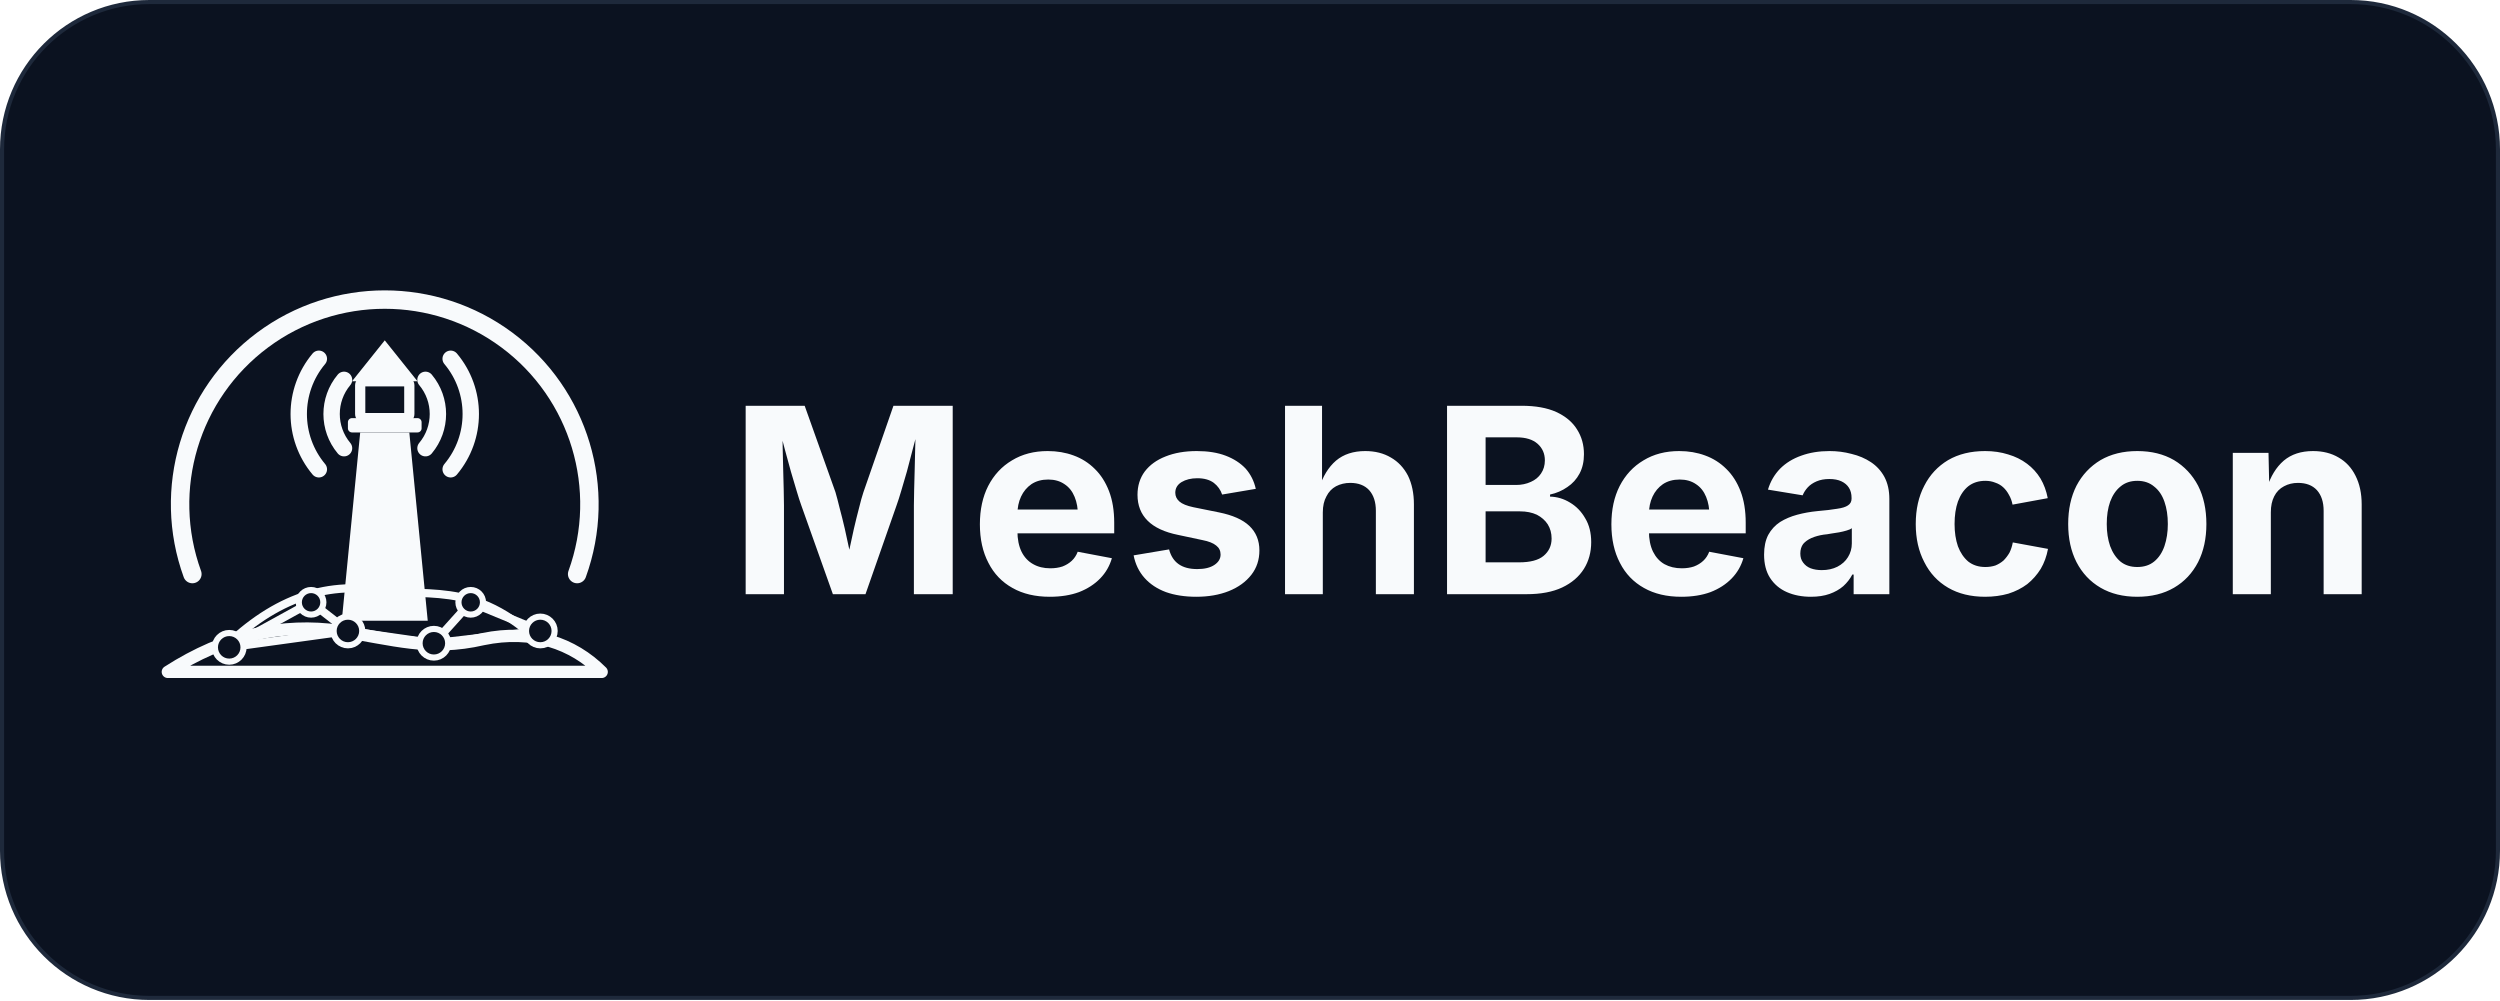
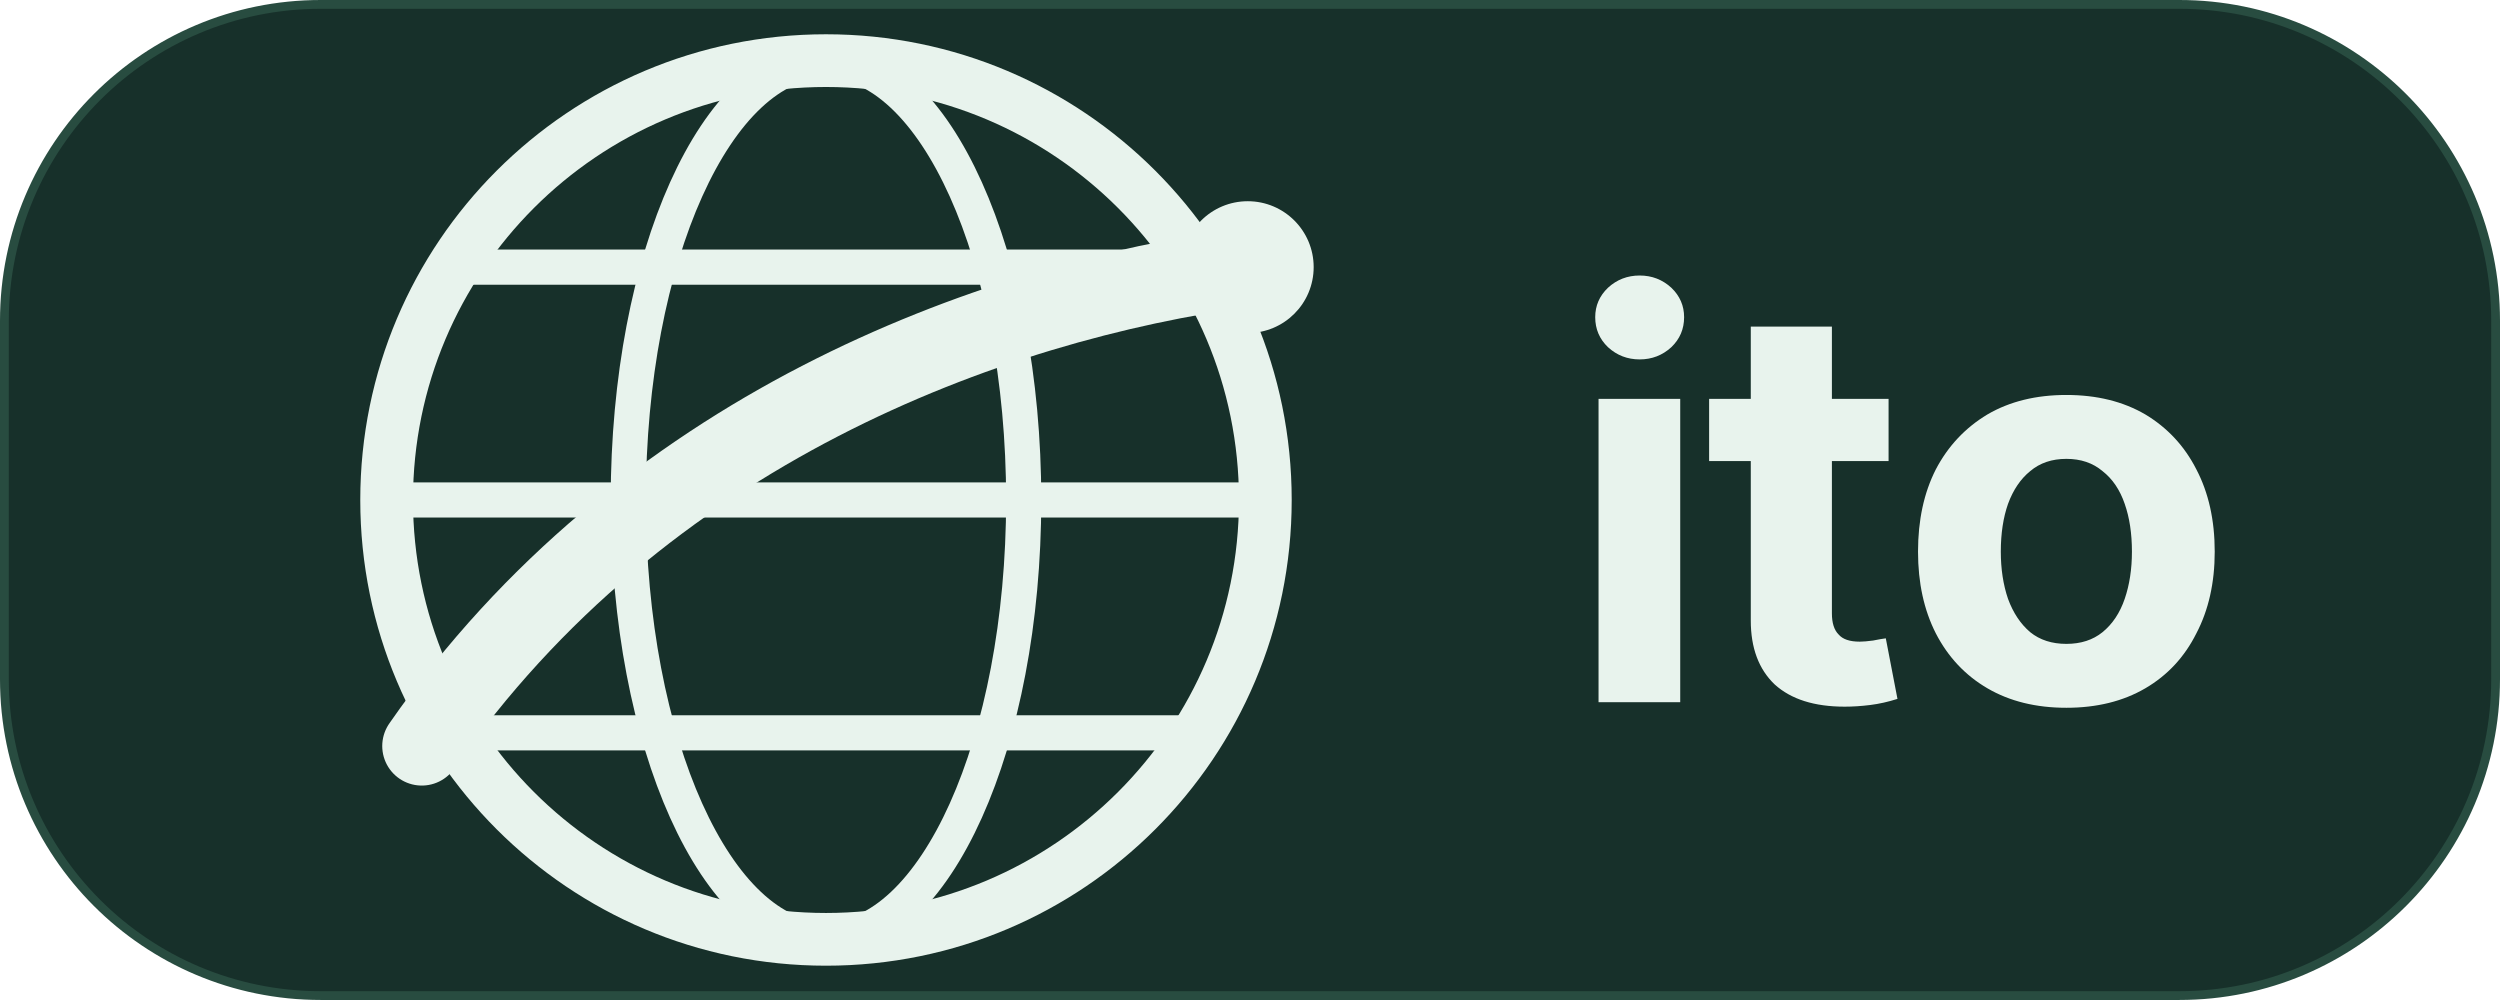
- <svg xmlns="http://www.w3.org/2000/svg" viewBox="0 0 1221.55 488.621" width="1221.55" height="488.621" role="img">
-   <style>.ring{fill:none;stroke:#F8FAFC;stroke-width:9;stroke-linecap:round}.wave{fill:none;stroke:#F8FAFC;stroke-width:8;stroke-linecap:round}.tower{fill:#F8FAFC}.lamp{fill:none;stroke:#F8FAFC;stroke-width:5}.hillback{fill:none;stroke:#F8FAFC;stroke-width:4;stroke-linejoin:round}.hill{fill:#0B1220;stroke:#F8FAFC;stroke-width:6;stroke-linejoin:round}.link{fill:none;stroke:#F8FAFC;stroke-width:4;stroke-linecap:round;stroke-linejoin:round}.node{fill:#0B1220;stroke:#F8FAFC;stroke-width:3}.mesh{fill:#F8FAFC}.beacon{fill:#F8FAFC}.tile{fill:#0B1220;stroke:#1E293B;stroke-width:2}</style>
-   <rect class="tile" x="1" y="1" width="1219.55" height="486.6" rx="72" />
-   <g transform="translate(60 116.3)">
+ <svg xmlns="http://www.w3.org/2000/svg" viewBox="0 0 569.017 227.607" width="569.017" height="227.607" role="img">
+   <style>.globe{fill:none;stroke:#E8F3ED;stroke-width:12}.grid{fill:none;stroke:#E8F3ED;stroke-width:8;stroke-linecap:round}.thread{fill:none;stroke:#E8F3ED;stroke-width:18;stroke-linecap:round}.node{fill:#E8F3ED}.word{fill:#E8F3ED}.tile{fill:#17302A;stroke:#284C40;stroke-width:2}</style>
+   <rect class="tile" x="1" y="1" width="567.017" height="225.6" rx="72" />
+   <g transform="translate(60 -14.2)">
    <g>
-       <path class="ring" d="M34 164.2A100 100 0 1 1 222 164.2" />
-       <path class="wave" d="M147.9 69.3A26 26 0 0 1 147.9 102.7M108.1 102.7A26 26 0 0 1 108.1 69.3" />
-       <path class="wave" d="M160.2 59A42 42 0 0 1 160.2 113M95.8 113A42 42 0 0 1 95.8 59" />
-       <path class="hillback" d="M44 206C70 178 96 168 124 172c28 4 52-6 88 34z" />
-       <path class="tower" d="M128 50l16 20h-32z" />
-       <rect class="lamp" x="116" y="70" width="24" height="18" rx="2" />
-       <rect class="tower" x="110" y="88" width="36" height="7" rx="2" />
-       <path class="tower" d="M116 95h24l9 92h-42z" />
-       <path class="hill" d="M22 212c28-18 56-24 84-20 26 4 44 10 70 4 24-5 44 2 58 16z" />
-       <path class="link" d="M52 200L92 178l18 14 42 6 18-20 34 14M52 200l58-8M152 198l52-6" />
-       <circle class="node" cx="52" cy="200" r="7" />
-       <circle class="node" cx="92" cy="178" r="6" />
-       <circle class="node" cx="110" cy="192" r="7" />
-       <circle class="node" cx="152" cy="198" r="7" />
-       <circle class="node" cx="170" cy="178" r="6" />
-       <circle class="node" cx="204" cy="192" r="7" />
+       <circle class="globe" cx="128" cy="128" r="100" />
+       <path class="grid" d="M128 28a45 100 0 0 1 0 200a45 100 0 0 1 0-200z" />
+       <path class="grid" d="M28 128h200M44 75h168M44 181h168" />
+       <path class="thread" d="M36 184c50-72 129-101 188-109" />
+       <circle class="node" cx="224" cy="75" r="15" />
    </g>
    <g transform="translate(296 51.49) scale(1.2646)">
-       <path class="mesh" d="M6.6 96.9V24.1H29.4L41.3 57.5Q42 59.9 42.9 63.6Q43.9 67.3 44.9 71.6Q45.8 75.9 46.7 79.9Q47.6 84 48.1 87H45.2Q45.8 84 46.6 80Q47.5 76 48.4 71.7Q49.4 67.4 50.4 63.6Q51.3 59.9 52.1 57.5L63.7 24.1H86.6V96.9H71.6V62.6Q71.6 60.2 71.7 56.6Q71.8 53.1 71.9 49Q72 44.8 72.1 40.6Q72.2 36.5 72.3 32.8H73.2Q72.3 36.8 71.1 41.1Q70 45.5 68.9 49.5Q67.7 53.6 66.7 57Q65.7 60.4 64.9 62.6L52.9 96.9H40.3L28.1 62.6Q27.3 60.4 26.3 57Q25.3 53.7 24.1 49.6Q23 45.6 21.8 41.2Q20.7 36.9 19.6 32.8H20.8Q20.8 36.3 20.9 40.4Q21 44.6 21.1 48.8Q21.2 52.9 21.3 56.5Q21.4 60.1 21.4 62.6V96.9ZM124.1 97.9Q115.7 97.9 109.7 94.5Q103.6 91.1 100.4 84.8Q97.1 78.5 97.1 69.9Q97.1 61.4 100.3 55.1Q103.6 48.7 109.5 45.2Q115.4 41.6 123.3 41.6Q128.7 41.6 133.3 43.3Q138 45 141.5 48.5Q145 51.9 147 57.1Q149 62.3 149 69.3V73.4H103.1V64.2H141.8L135 66.7Q135 62.4 133.7 59.3Q132.4 56.1 129.8 54.4Q127.2 52.6 123.5 52.6Q119.7 52.6 117 54.4Q114.4 56.2 113 59.2Q111.6 62.2 111.6 66V72.5Q111.6 77.2 113.2 80.5Q114.8 83.7 117.7 85.3Q120.5 86.9 124.3 86.9Q126.9 86.9 129 86.2Q131.1 85.4 132.6 84Q134.1 82.6 134.9 80.5L148.1 83Q146.8 87.5 143.6 90.8Q140.3 94.2 135.4 96.1Q130.5 97.9 124.1 97.9ZM180.7 97.9Q174.1 97.9 169 96.1Q163.9 94.2 160.7 90.6Q157.5 87 156.5 81.9L170.2 79.6Q171.2 83.4 173.9 85.3Q176.6 87.2 181.1 87.2Q185.3 87.2 187.7 85.6Q190.1 84 190.1 81.6Q190.1 79.4 188.4 78.1Q186.7 76.7 183.1 76L173.7 74Q165.8 72.4 161.9 68.5Q158 64.6 158 58.5Q158 53.3 160.8 49.5Q163.7 45.7 168.8 43.7Q174 41.6 180.9 41.6Q187.4 41.6 192.1 43.4Q196.8 45.2 199.8 48.4Q202.7 51.7 203.7 56.2L190.7 58.4Q189.8 55.7 187.5 53.9Q185.1 52.1 181.1 52.1Q177.5 52.1 175 53.6Q172.6 55.1 172.6 57.7Q172.6 59.7 174.2 61.1Q175.8 62.5 179.6 63.3L189.5 65.3Q197.4 66.9 201.2 70.5Q205.1 74.2 205.1 80Q205.1 85.4 202 89.4Q198.8 93.5 193.3 95.7Q187.8 97.9 180.7 97.9ZM229.6 65.3V96.9H215V24.1H229.3V55.9H228.2Q230.3 49.1 234.7 45.3Q239.1 41.6 246 41.6Q251.7 41.6 255.9 44.1Q260.1 46.5 262.5 51.1Q264.8 55.8 264.8 62.2V96.9H250.1V64.7Q250.1 59.6 247.5 56.7Q244.9 53.9 240.2 53.9Q237.2 53.9 234.7 55.2Q232.3 56.5 231 59.1Q229.6 61.6 229.6 65.3Z" />
-       <path class="beacon" transform="translate(271.0 0)" d="M6.6 96.9V24.1H35.4Q43.5 24.1 48.8 26.5Q54.2 29 56.8 33.2Q59.5 37.4 59.5 42.8Q59.5 47.1 57.8 50.3Q56.1 53.5 53.1 55.5Q50.1 57.6 46.4 58.4V59.2Q50.5 59.3 54.1 61.5Q57.8 63.7 60 67.6Q62.3 71.4 62.3 76.8Q62.3 82.6 59.5 87.1Q56.6 91.7 51.1 94.3Q45.6 96.9 37.3 96.9ZM21.5 84.6H34.4Q40.9 84.6 43.9 82.1Q47 79.5 47 75.4Q47 72.3 45.5 69.9Q44 67.6 41.3 66.2Q38.5 64.9 34.8 64.9H21.5ZM21.5 54.7H33.3Q36.4 54.7 39 53.5Q41.5 52.4 42.9 50.3Q44.4 48.1 44.4 45.2Q44.4 41.3 41.6 38.8Q38.8 36.3 33.5 36.3H21.5ZM97.1 97.9Q88.7 97.9 82.7 94.5Q76.6 91.1 73.4 84.8Q70.1 78.5 70.1 69.9Q70.1 61.4 73.3 55.1Q76.6 48.7 82.5 45.2Q88.4 41.6 96.3 41.6Q101.7 41.6 106.3 43.3Q111 45 114.5 48.5Q118 51.9 120 57.1Q122 62.3 122 69.3V73.4H76.1V64.2H114.8L108 66.7Q108 62.4 106.7 59.3Q105.4 56.1 102.8 54.4Q100.2 52.6 96.5 52.6Q92.7 52.6 90 54.4Q87.4 56.2 86 59.2Q84.6 62.2 84.6 66V72.5Q84.6 77.2 86.2 80.5Q87.8 83.7 90.6 85.3Q93.5 86.9 97.3 86.9Q99.9 86.9 102 86.2Q104.1 85.4 105.6 84Q107.1 82.6 107.9 80.5L121.1 83Q119.8 87.5 116.6 90.8Q113.3 94.2 108.4 96.1Q103.5 97.9 97.1 97.9ZM147.2 97.9Q142 97.9 137.9 96.1Q133.8 94.3 131.4 90.6Q129.1 87 129.1 81.6Q129.1 77.1 130.7 74Q132.4 70.9 135.3 69Q138.2 67.2 141.9 66.2Q145.6 65.2 149.7 64.8Q154.4 64.4 157.3 63.9Q160.2 63.5 161.5 62.6Q162.9 61.7 162.9 60V59.7Q162.9 57.4 161.9 55.8Q160.9 54.2 159 53.3Q157.1 52.4 154.3 52.4Q151.5 52.4 149.4 53.3Q147.3 54.2 146 55.6Q144.7 57 144 58.7L130.6 56.5Q132 51.8 135.3 48.4Q138.6 45.1 143.4 43.4Q148.3 41.6 154.4 41.6Q158.8 41.6 162.9 42.7Q167.1 43.7 170.4 45.9Q173.7 48.1 175.6 51.6Q177.5 55.2 177.5 60.1V96.9H163.7V89.3H163.2Q161.9 91.8 159.7 93.8Q157.5 95.7 154.4 96.8Q151.3 97.9 147.2 97.9ZM151.4 87.6Q154.8 87.6 157.4 86.3Q160.1 84.9 161.5 82.6Q163 80.2 163 77.3V71.4Q162.4 71.9 161 72.3Q159.7 72.7 158.1 73Q156.5 73.3 154.9 73.5Q153.4 73.8 152.1 73.9Q149.5 74.3 147.4 75.2Q145.4 76.1 144.2 77.5Q143.1 79 143.1 81.2Q143.1 83.3 144.2 84.7Q145.3 86.2 147.1 86.9Q149 87.6 151.4 87.6ZM214.5 97.9Q206.2 97.9 200.2 94.4Q194.2 90.9 191 84.5Q187.7 78.2 187.7 69.8Q187.7 61.3 191 55Q194.2 48.7 200.2 45.1Q206.2 41.6 214.5 41.6Q219.3 41.6 223.4 42.9Q227.5 44.1 230.7 46.5Q233.8 48.8 235.9 52.2Q237.9 55.6 238.7 59.8L225.1 62.3Q224.7 60.2 223.7 58.5Q222.8 56.8 221.5 55.6Q220.2 54.4 218.4 53.8Q216.7 53.1 214.6 53.1Q210.7 53.1 208 55.2Q205.4 57.3 204 61.1Q202.7 64.8 202.7 69.8Q202.7 74.6 204 78.4Q205.4 82.1 208 84.3Q210.7 86.4 214.6 86.4Q216.7 86.4 218.5 85.8Q220.2 85.1 221.6 83.9Q222.9 82.6 223.9 80.9Q224.8 79.1 225.2 76.9L238.8 79.4Q238 83.7 236 87.1Q233.9 90.5 230.8 93Q227.6 95.4 223.5 96.7Q219.3 97.9 214.5 97.9ZM273.3 97.9Q265.1 97.9 259.1 94.4Q253.1 90.9 249.8 84.5Q246.6 78.2 246.6 69.8Q246.6 61.3 249.8 55Q253.1 48.7 259.1 45.1Q265.1 41.6 273.3 41.6Q281.5 41.6 287.5 45.1Q293.5 48.7 296.8 55Q300 61.3 300 69.8Q300 78.2 296.8 84.5Q293.5 90.9 287.5 94.4Q281.5 97.9 273.3 97.9ZM273.3 86.4Q277.2 86.4 279.8 84.3Q282.5 82.1 283.8 78.3Q285.1 74.5 285.1 69.8Q285.1 64.9 283.8 61.2Q282.5 57.4 279.8 55.3Q277.2 53.1 273.3 53.1Q269.4 53.1 266.8 55.3Q264.2 57.4 262.8 61.2Q261.5 64.9 261.5 69.8Q261.5 74.5 262.8 78.3Q264.2 82.1 266.8 84.3Q269.4 86.4 273.3 86.4ZM324.9 65.3V96.9H310.2V42.3H324L324.3 55.9H323.4Q325.5 49.1 329.9 45.3Q334.3 41.6 341.2 41.6Q346.9 41.6 351.1 44.1Q355.3 46.5 357.6 51.1Q360 55.8 360 62.2V96.9H345.3V64.7Q345.3 59.6 342.7 56.7Q340.1 53.9 335.4 53.9Q332.4 53.9 330 55.2Q327.5 56.5 326.2 59.1Q324.9 61.6 324.9 65.3Z" />
+       <path class="word" d="M6.2 96.9V42.3H20.9V96.9ZM13.6 35.2Q10.3 35.2 7.9 33Q5.6 30.8 5.6 27.6Q5.6 24.5 7.9 22.3Q10.3 20.1 13.6 20.1Q16.9 20.1 19.3 22.3Q21.6 24.5 21.6 27.6Q21.6 30.8 19.3 33Q16.9 35.2 13.6 35.2ZM58.4 42.3V53.5H26.1V42.3ZM33.6 29.3H48.2V80.9Q48.2 83.5 49.4 84.7Q50.5 86 53.2 86Q54.1 86 55.6 85.8Q57.1 85.5 57.9 85.4L60 96.3Q57.5 97.1 55.1 97.4Q52.7 97.7 50.5 97.7Q42.3 97.7 37.9 93.7Q33.6 89.6 33.6 82.2ZM90.4 97.9Q82.2 97.9 76.2 94.4Q70.2 90.9 66.9 84.5Q63.7 78.2 63.7 69.8Q63.7 61.3 66.9 55Q70.2 48.7 76.2 45.1Q82.2 41.6 90.4 41.6Q98.6 41.6 104.6 45.1Q110.6 48.7 113.8 55Q117.1 61.3 117.1 69.8Q117.1 78.2 113.8 84.5Q110.6 90.9 104.6 94.4Q98.6 97.9 90.4 97.9ZM90.4 86.4Q94.3 86.4 96.9 84.3Q99.6 82.1 100.9 78.3Q102.2 74.5 102.2 69.8Q102.2 64.9 100.9 61.2Q99.6 57.4 96.9 55.3Q94.3 53.1 90.4 53.1Q86.5 53.1 83.9 55.3Q81.3 57.4 79.9 61.2Q78.6 64.9 78.6 69.8Q78.6 74.5 79.9 78.3Q81.3 82.1 83.9 84.3Q86.5 86.4 90.4 86.4Z" />
    </g>
  </g>
</svg>
